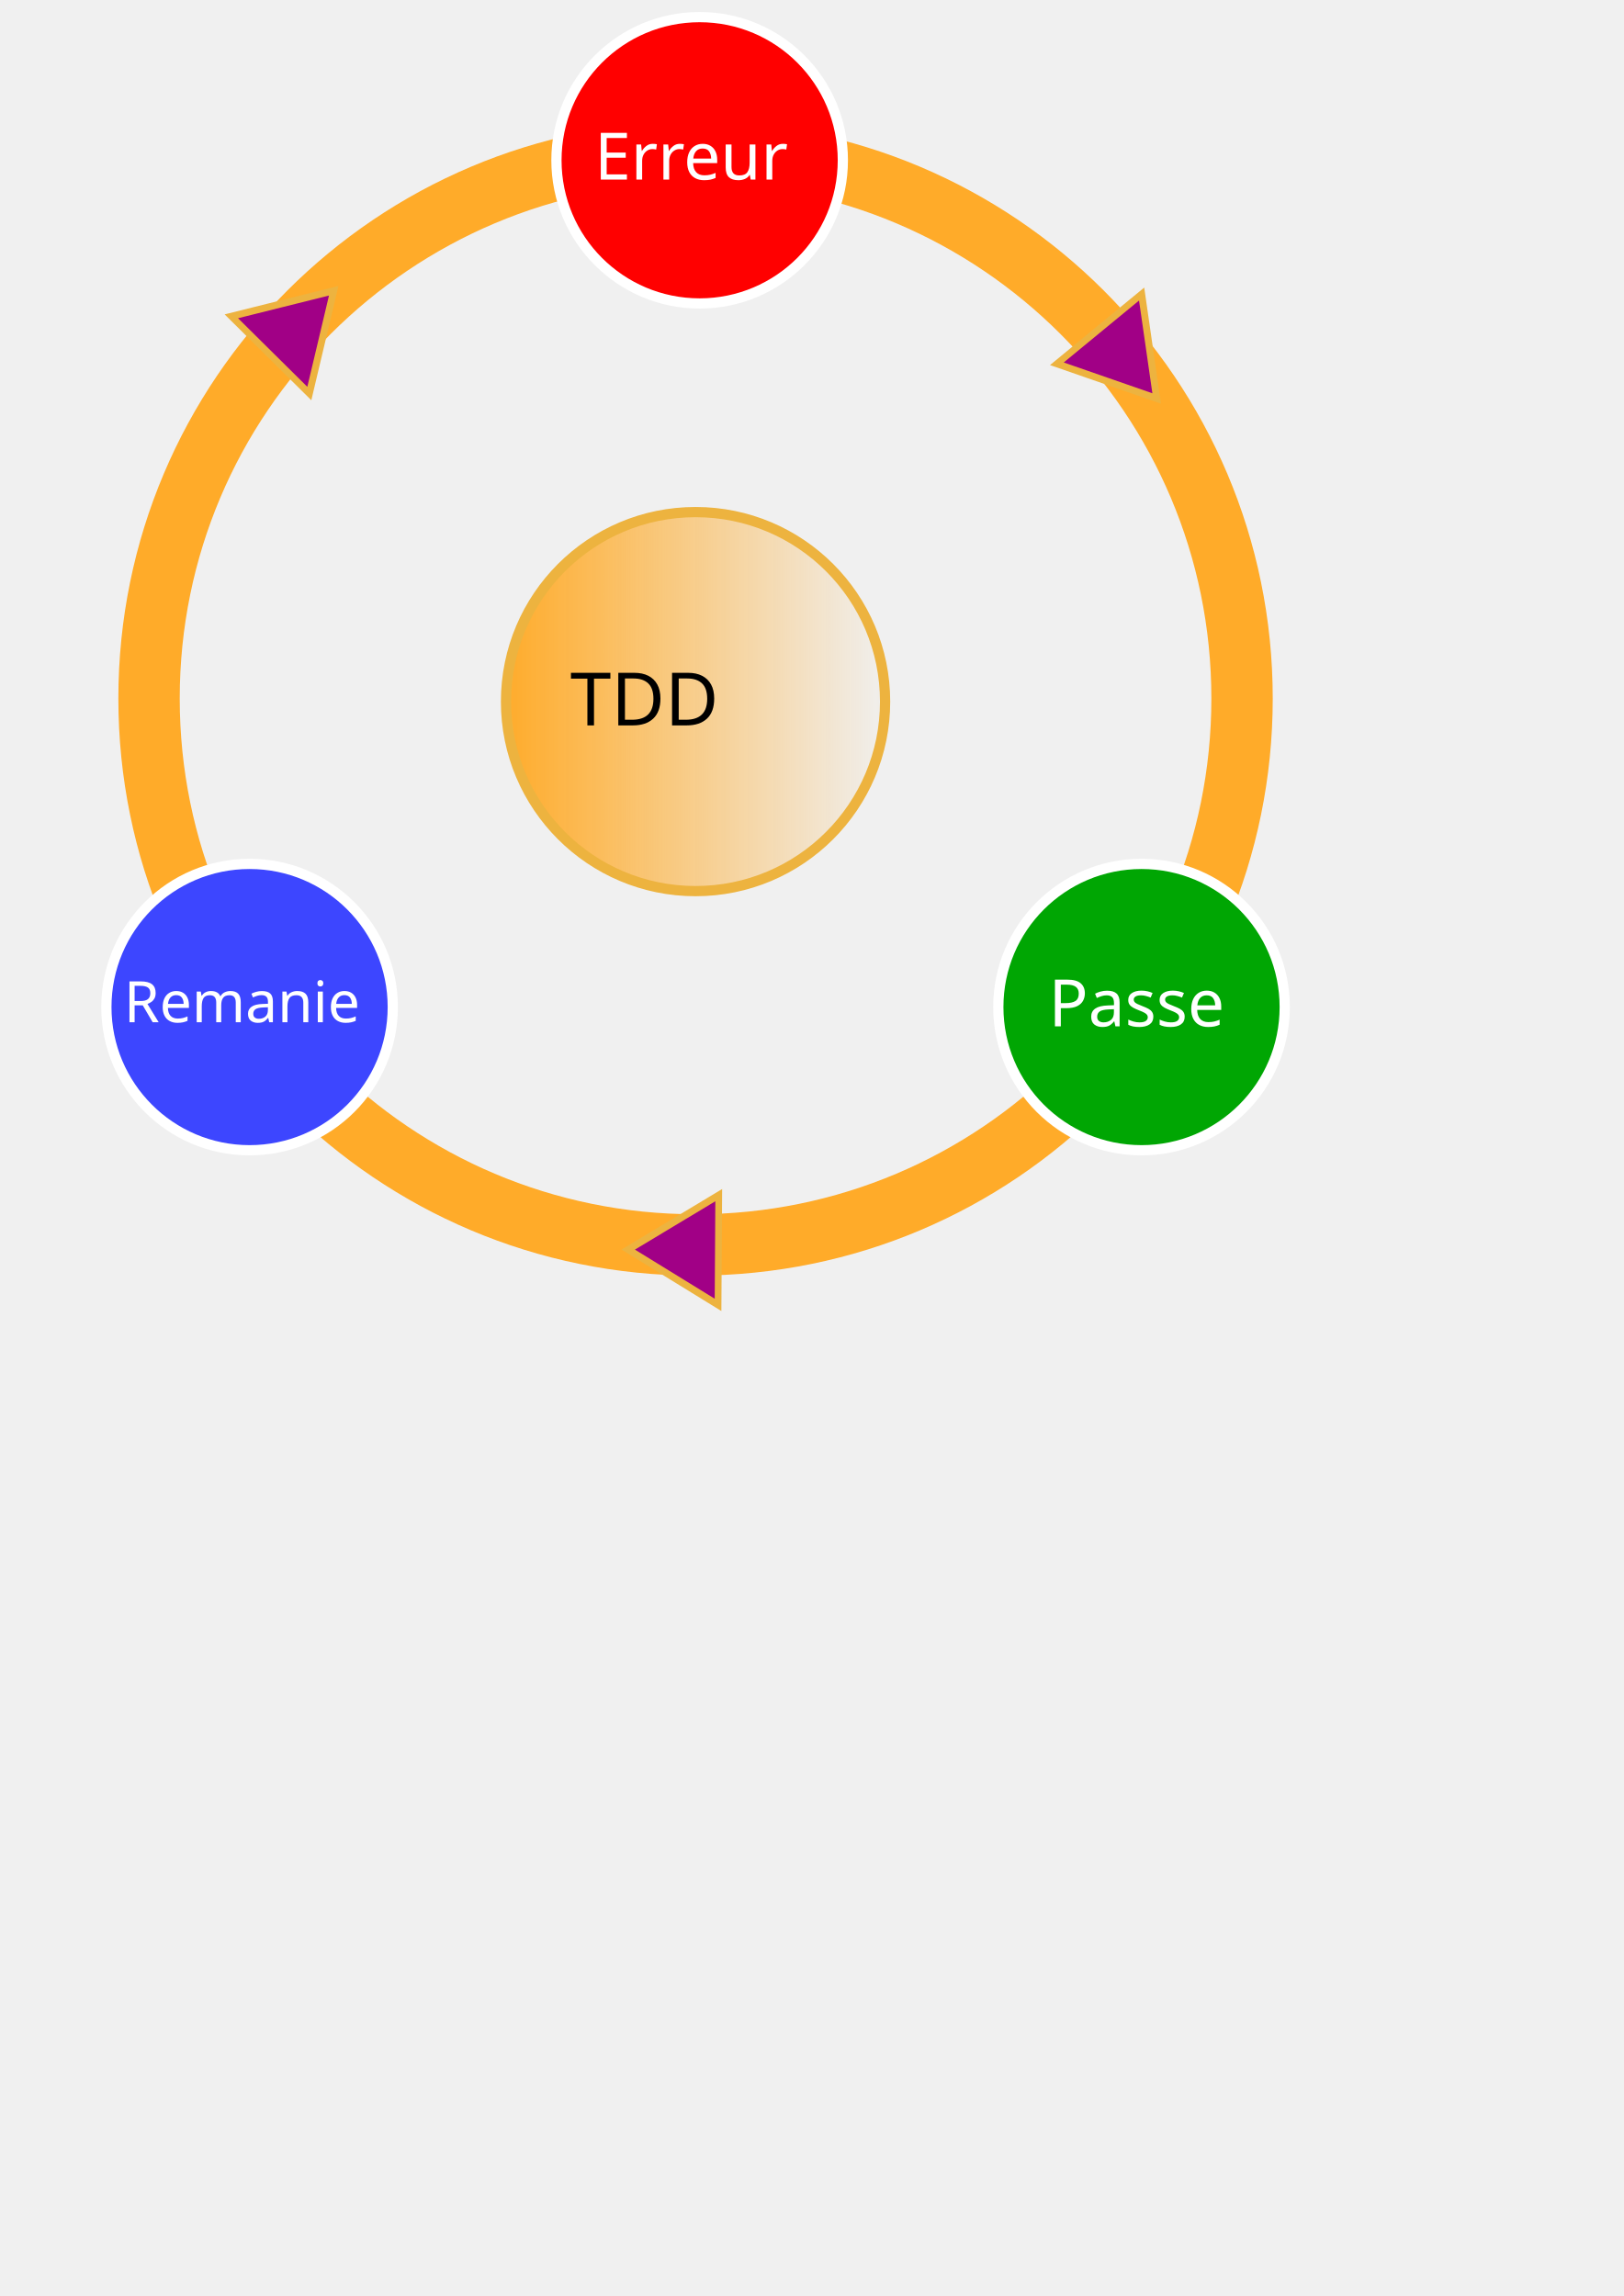
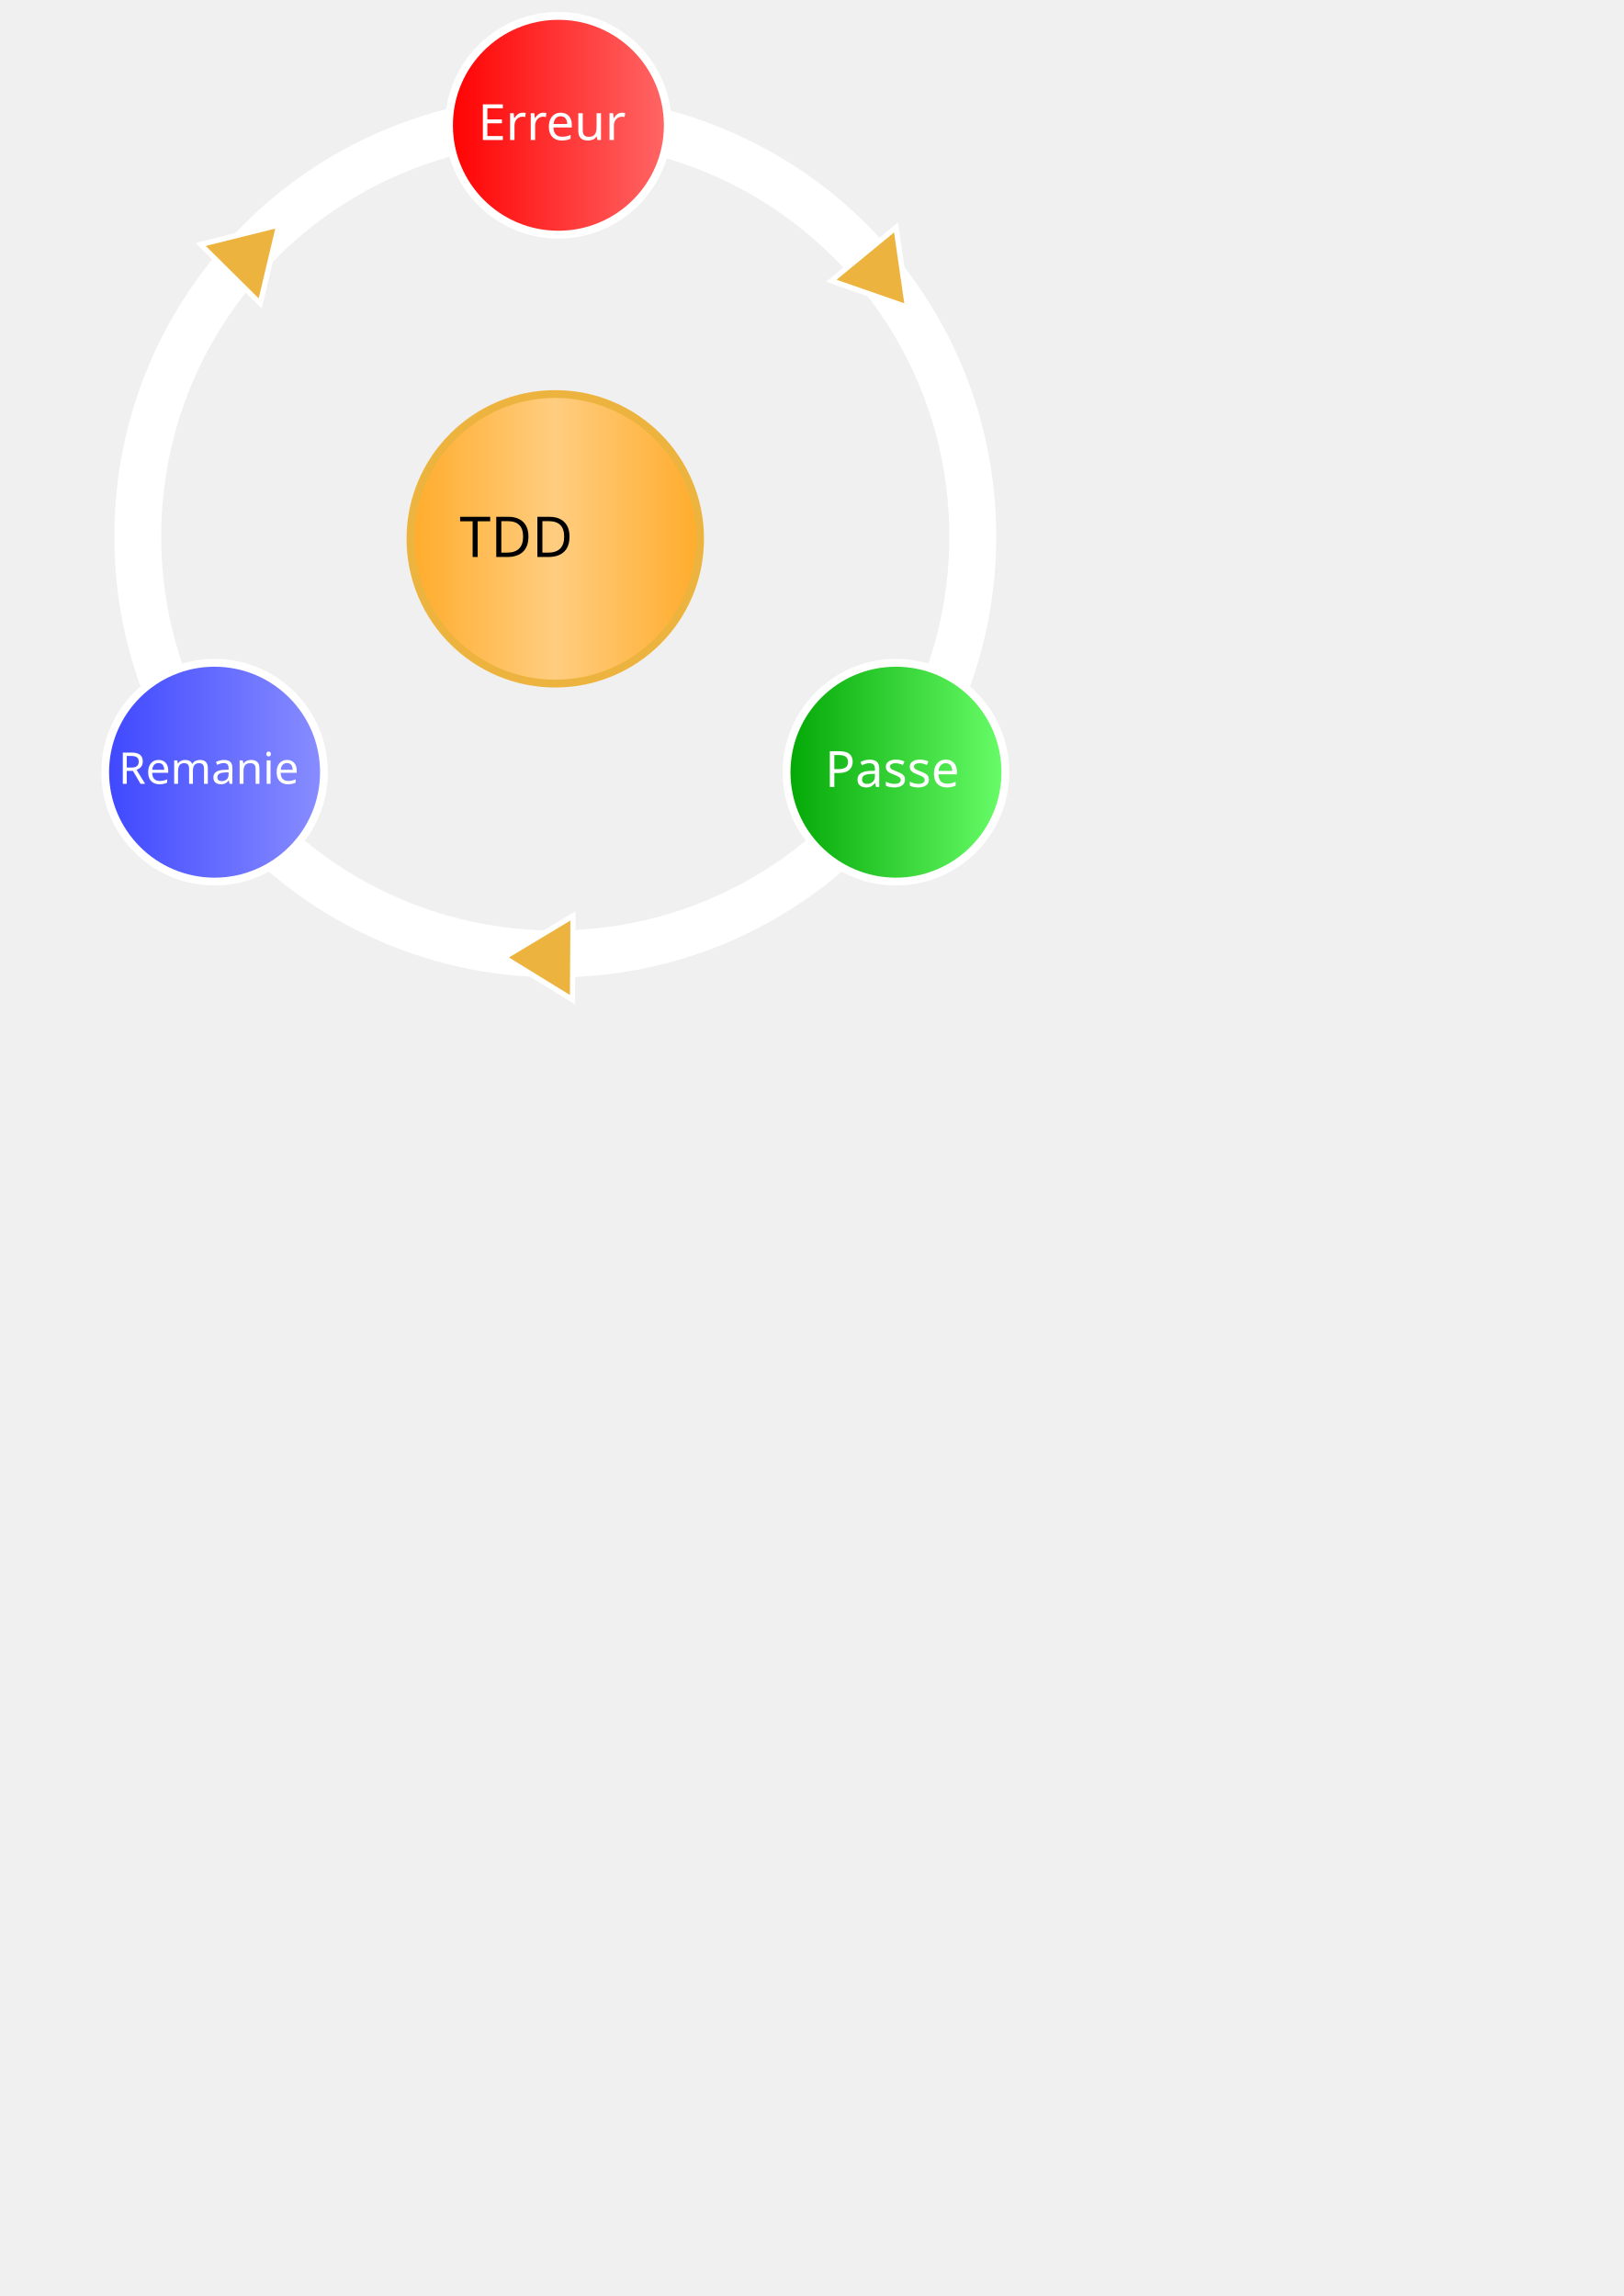
<svg xmlns="http://www.w3.org/2000/svg" xmlns:xlink="http://www.w3.org/1999/xlink" width="210mm" height="297mm" id="svg2" version="1.1">
  <defs id="defs4">
+     <linearGradient id="linearGradient7157">
+       <stop style="stop-color:#3d46ff;stop-opacity:1;" offset="0" id="stop7159" />
+       <stop style="stop-color:#8a8fff;stop-opacity:1;" offset="1" id="stop7161" />
+     </linearGradient>
+     <linearGradient id="linearGradient7149">
+       <stop style="stop-color:#00a603;stop-opacity:1;" offset="0" id="stop7151" />
+       <stop style="stop-color:#6bff6b;stop-opacity:1;" offset="1" id="stop7153" />
+     </linearGradient>
+     <linearGradient id="linearGradient7125">
+       <stop id="stop7135" offset="0" style="stop-color:#ff0000;stop-opacity:1;" />
+       <stop id="stop7133" offset="1" style="stop-color:#ff6868;stop-opacity:1;" />
+     </linearGradient>
    <linearGradient id="linearGradient3783">
      <stop style="stop-color:#ffab29;stop-opacity:1;" offset="0" id="stop3785" />
-       <stop style="stop-color:#ffab29;stop-opacity:0;" offset="1" id="stop3787" />
+       <stop id="stop7165" offset="0.5" style="stop-color:#ffcd80;stop-opacity:1;" />
+       <stop style="stop-color:#ffab29;stop-opacity:1;" offset="1" id="stop3787" />
    </linearGradient>
    <linearGradient xlink:href="#linearGradient3783" id="linearGradient3789" x1="164.221" y1="436.648" x2="712.922" y2="436.648" gradientUnits="userSpaceOnUse" />
+     <linearGradient xlink:href="#linearGradient7125" id="linearGradient7147" x1="-142.5" y1="82.362" x2="2.5" y2="82.362" gradientUnits="userSpaceOnUse" />
+     <linearGradient xlink:href="#linearGradient7149" id="linearGradient7155" x1="-142.5" y1="82.362" x2="2.5" y2="82.362" gradientUnits="userSpaceOnUse" />
+     <linearGradient xlink:href="#linearGradient7157" id="linearGradient7163" x1="-142.5" y1="82.362" x2="2.5" y2="82.362" gradientUnits="userSpaceOnUse" />
  </defs>
  <g id="layer1">
-     <path style="fill:none;stroke:#ffab29;stroke-width:30;stroke-linecap:round;stroke-linejoin:miter;stroke-miterlimit:4;stroke-opacity:1;stroke-dasharray:none;stroke-dashoffset:0" id="path2985" d="m 705.714,436.648 a 267.143,267.143 0 1 1 -534.286,0 267.143,267.143 0 1 1 534.286,0 z" transform="translate(-98.57144,-95.14285)" />
-     <path style="fill:url(#linearGradient3789);stroke:#edb33f;stroke-width:14.416;stroke-linecap:round;stroke-linejoin:miter;stroke-miterlimit:4;stroke-opacity:1;stroke-dasharray:none;stroke-dashoffset:0;fill-opacity:1" id="path2985-7" d="m 705.714,436.648 a 267.143,267.143 0 1 1 -534.286,0 267.143,267.143 0 1 1 534.286,0 z" transform="matrix(0.3468354,0,0,0.3468354,187.8879,191.5718)" />
-     <text xml:space="preserve" style="font-size:36px;font-style:normal;font-variant:normal;font-weight:normal;font-stretch:normal;text-align:center;line-height:125%;letter-spacing:0px;word-spacing:0px;writing-mode:lr-tb;text-anchor:middle;fill:#000000;fill-opacity:1;stroke:none;font-family:Verdana;-inkscape-font-specification:Verdana" x="338.429" y="354.648" id="text3791">
-       <tspan id="tspan3793" x="338.429" y="354.648">TDD</tspan>
+     <path style="fill:none;stroke:#ffffff;stroke-width:30;stroke-linecap:round;stroke-linejoin:miter;stroke-miterlimit:4;stroke-opacity:1;stroke-dasharray:none;stroke-dashoffset:0" id="path2985" d="m 705.714,436.648 a 267.143,267.143 0 1 1 -534.286,0 267.143,267.143 0 1 1 534.286,0 z" transform="matrix(0.7639538,0,0,0.7639538,-63.61974,-71.301)" />
+     <path style="fill:url(#linearGradient3789);fill-opacity:1.0;stroke:#edb33f;stroke-width:14.416;stroke-linecap:round;stroke-linejoin:miter;stroke-miterlimit:4;stroke-opacity:1;stroke-dasharray:none;stroke-dashoffset:0" id="path2985-7" d="m 705.714,436.648 a 267.143,267.143 0 1 1 -534.286,0 267.143,267.143 0 1 1 534.286,0 z" transform="matrix(0.2649662,0,0,0.2649662,155.2219,147.7358)" />
+     <text xml:space="preserve" style="font-size:27.502px;font-style:normal;font-variant:normal;font-weight:normal;font-stretch:normal;text-align:center;line-height:125%;letter-spacing:0px;word-spacing:0px;writing-mode:lr-tb;text-anchor:middle;fill:#000000;fill-opacity:1;stroke:none;font-family:Verdana;-inkscape-font-specification:Verdana" x="270.228" y="272.318" id="text3791">
+       <tspan id="tspan3793" x="270.228" y="272.318">TDD</tspan>
    </text>
-     <path style="fill:#a10086;fill-opacity:1;stroke:#edb33f;stroke-width:5;stroke-linecap:round;stroke-linejoin:miter;stroke-miterlimit:4;stroke-opacity:1;stroke-dasharray:none;stroke-dashoffset:0" id="path3795" d="m -60,292.362 -2.321,-38.66 -2.321,-38.66 L -30,232.362 4.641,249.683 -27.679,271.022 z" transform="matrix(-0.6557457,-0.04465621,0.0437476,-0.6911476,299.2005,783.6958)" />
-     <path style="fill:#a10086;fill-opacity:1;stroke:#edb33f;stroke-width:5;stroke-linecap:round;stroke-linejoin:miter;stroke-miterlimit:4;stroke-opacity:1;stroke-dasharray:none;stroke-dashoffset:0" id="path3795-3" d="m -60,292.362 -2.321,-38.66 -2.321,-38.66 L -30,232.362 4.641,249.683 -27.679,271.022 z" transform="matrix(0.3855373,0.5323134,-0.5589263,0.4089013,703.167,90.24126)" />
-     <path style="fill:#a10086;fill-opacity:1;stroke:#edb33f;stroke-width:5;stroke-linecap:round;stroke-linejoin:miter;stroke-miterlimit:4;stroke-opacity:1;stroke-dasharray:none;stroke-dashoffset:0" id="path3795-1" d="m -60,292.362 -2.321,-38.66 -2.321,-38.66 L -30,232.362 4.641,249.683 -27.679,271.022 z" transform="matrix(0.490425,-0.4375842,0.4635292,0.5145285,45.1103,15.71159)" />
-     <path style="fill:#ff0000;fill-opacity:1;stroke:#ffffff;stroke-width:5;stroke-linecap:round;stroke-linejoin:miter;stroke-miterlimit:4;stroke-opacity:1;stroke-dasharray:none;stroke-dashoffset:0" id="path3841" d="m 0,82.362 a 70,70 0 1 1 -140,0 70,70 0 1 1 140,0 z" transform="translate(412,-4)" />
-     <path style="fill:#00a603;fill-opacity:1;stroke:#ffffff;stroke-width:5;stroke-linecap:round;stroke-linejoin:miter;stroke-miterlimit:4;stroke-opacity:1;stroke-dasharray:none;stroke-dashoffset:0" id="path3841-3" d="m 0,82.362 a 70,70 0 1 1 -140,0 70,70 0 1 1 140,0 z" transform="translate(628,410)" />
-     <path style="fill:#3d46ff;fill-opacity:1;stroke:#ffffff;stroke-width:5;stroke-linecap:round;stroke-linejoin:miter;stroke-miterlimit:4;stroke-opacity:1;stroke-dasharray:none;stroke-dashoffset:0" id="path3841-3-0" d="m 0,82.362 a 70,70 0 1 1 -140,0 70,70 0 1 1 140,0 z" transform="translate(192,410)" />
-     <text xml:space="preserve" style="font-size:32px;font-style:normal;font-variant:normal;font-weight:normal;font-stretch:normal;text-align:start;line-height:125%;letter-spacing:0px;word-spacing:0px;writing-mode:lr-tb;text-anchor:start;fill:#ffffff;fill-opacity:1;stroke:none;font-family:Verdana;-inkscape-font-specification:Verdana" x="290.571" y="87.791" id="text3879">
-       <tspan id="tspan3881" x="290.571" y="87.791">Erreur</tspan>
+     <path style="fill:#edb33f;fill-opacity:1;stroke:#ffffff;stroke-width:5;stroke-linecap:round;stroke-linejoin:miter;stroke-miterlimit:4;stroke-opacity:1;stroke-dasharray:none;stroke-dashoffset:0" id="path3795" d="m -60,292.362 -2.321,-38.66 -2.321,-38.66 L -30,232.362 4.641,249.683 -27.679,271.022 z" transform="matrix(-0.5009594,-0.03411528,0.03342114,-0.5280048,240.2596,600.0911)" />
+     <path style="fill:#edb33f;fill-opacity:1;stroke:#ffffff;stroke-width:5;stroke-linecap:round;stroke-linejoin:miter;stroke-miterlimit:4;stroke-opacity:1;stroke-dasharray:none;stroke-dashoffset:0" id="path3795-3" d="m -60,292.362 -2.321,-38.66 -2.321,-38.66 L -30,232.362 4.641,249.683 -27.679,271.022 z" transform="matrix(0.2945327,0.4066629,-0.4269938,0.3123817,548.8714,70.3239)" />
+     <path style="fill:#edb33f;fill-opacity:1;stroke:#ffffff;stroke-width:5;stroke-linecap:round;stroke-linejoin:miter;stroke-miterlimit:4;stroke-opacity:1;stroke-dasharray:none;stroke-dashoffset:0" id="path3795-1" d="m -60,292.362 -2.321,-38.66 -2.321,-38.66 L -30,232.362 4.641,249.683 -27.679,271.022 z" transform="matrix(0.374662,-0.3342941,0.3541149,0.393076,46.14647,13.38668)" />
+     <path style="fill:url(#linearGradient7147);fill-opacity:1;stroke:#ffffff;stroke-width:5;stroke-linecap:round;stroke-linejoin:miter;stroke-miterlimit:4;stroke-opacity:1;stroke-dasharray:none;stroke-dashoffset:0" id="path3841" d="m 0,82.362 a 70,70 0 1 1 -140,0 70,70 0 1 1 140,0 z" transform="matrix(0.7639538,0,0,0.7639538,326.4332,-1.672069)" />
+     <path style="fill:url(#linearGradient7155);fill-opacity:1.0;stroke:#ffffff;stroke-width:5;stroke-linecap:round;stroke-linejoin:miter;stroke-miterlimit:4;stroke-opacity:1;stroke-dasharray:none;stroke-dashoffset:0" id="path3841-3" d="m 0,82.362 a 70,70 0 1 1 -140,0 70,70 0 1 1 140,0 z" transform="matrix(0.7639538,0,0,0.7639538,491.4473,314.6048)" />
+     <path style="fill:url(#linearGradient7163);fill-opacity:1.0;stroke:#ffffff;stroke-width:5;stroke-linecap:round;stroke-linejoin:miter;stroke-miterlimit:4;stroke-opacity:1;stroke-dasharray:none;stroke-dashoffset:0" id="path3841-3-0" d="m 0,82.362 a 70,70 0 1 1 -140,0 70,70 0 1 1 140,0 z" transform="matrix(0.7639538,0,0,0.7639538,158.3634,314.6048)" />
+     <text xml:space="preserve" style="font-size:24.447px;font-style:normal;font-variant:normal;font-weight:normal;font-stretch:normal;text-align:start;line-height:125%;letter-spacing:0px;word-spacing:0px;writing-mode:lr-tb;text-anchor:start;fill:#ffffff;fill-opacity:1;stroke:none;font-family:Verdana;-inkscape-font-specification:Verdana" x="233.667" y="68.452" id="text3879">
+       <tspan id="tspan3881" x="233.667" y="68.452">Erreur</tspan>
    </text>
-     <text xml:space="preserve" style="font-size:32px;font-style:normal;font-variant:normal;font-weight:normal;font-stretch:normal;text-align:start;line-height:125%;letter-spacing:0px;word-spacing:0px;writing-mode:lr-tb;text-anchor:start;fill:#ffffff;fill-opacity:1;stroke:none;font-family:Verdana;-inkscape-font-specification:Verdana" x="512.571" y="501.791" id="text3879-7">
-       <tspan id="tspan3881-6" x="512.571" y="501.791">Passe</tspan>
+     <text xml:space="preserve" style="font-size:24.447px;font-style:normal;font-variant:normal;font-weight:normal;font-stretch:normal;text-align:start;line-height:125%;letter-spacing:0px;word-spacing:0px;writing-mode:lr-tb;text-anchor:start;fill:#ffffff;fill-opacity:1;stroke:none;font-family:Verdana;-inkscape-font-specification:Verdana" x="403.265" y="384.729" id="text3879-7">
+       <tspan id="tspan3881-6" x="403.265" y="384.729">Passe</tspan>
    </text>
-     <text xml:space="preserve" style="font-size:28px;font-style:normal;font-variant:normal;font-weight:normal;font-stretch:normal;text-align:start;line-height:125%;letter-spacing:0px;word-spacing:0px;writing-mode:lr-tb;text-anchor:start;fill:#ffffff;fill-opacity:1;stroke:none;font-family:Verdana;-inkscape-font-specification:Verdana" x="60.571" y="499.791" id="text3879-7-9">
-       <tspan id="tspan3881-6-7" x="60.571" y="499.791">Remanie</tspan>
+     <text xml:space="preserve" style="font-size:21.391px;font-style:normal;font-variant:normal;font-weight:normal;font-stretch:normal;text-align:start;line-height:125%;letter-spacing:0px;word-spacing:0px;writing-mode:lr-tb;text-anchor:start;fill:#ffffff;fill-opacity:1;stroke:none;font-family:Verdana;-inkscape-font-specification:Verdana" x="57.958" y="383.201" id="text3879-7-9">
+       <tspan id="tspan3881-6-7" x="57.958" y="383.201">Remanie</tspan>
    </text>
  </g>
</svg>
